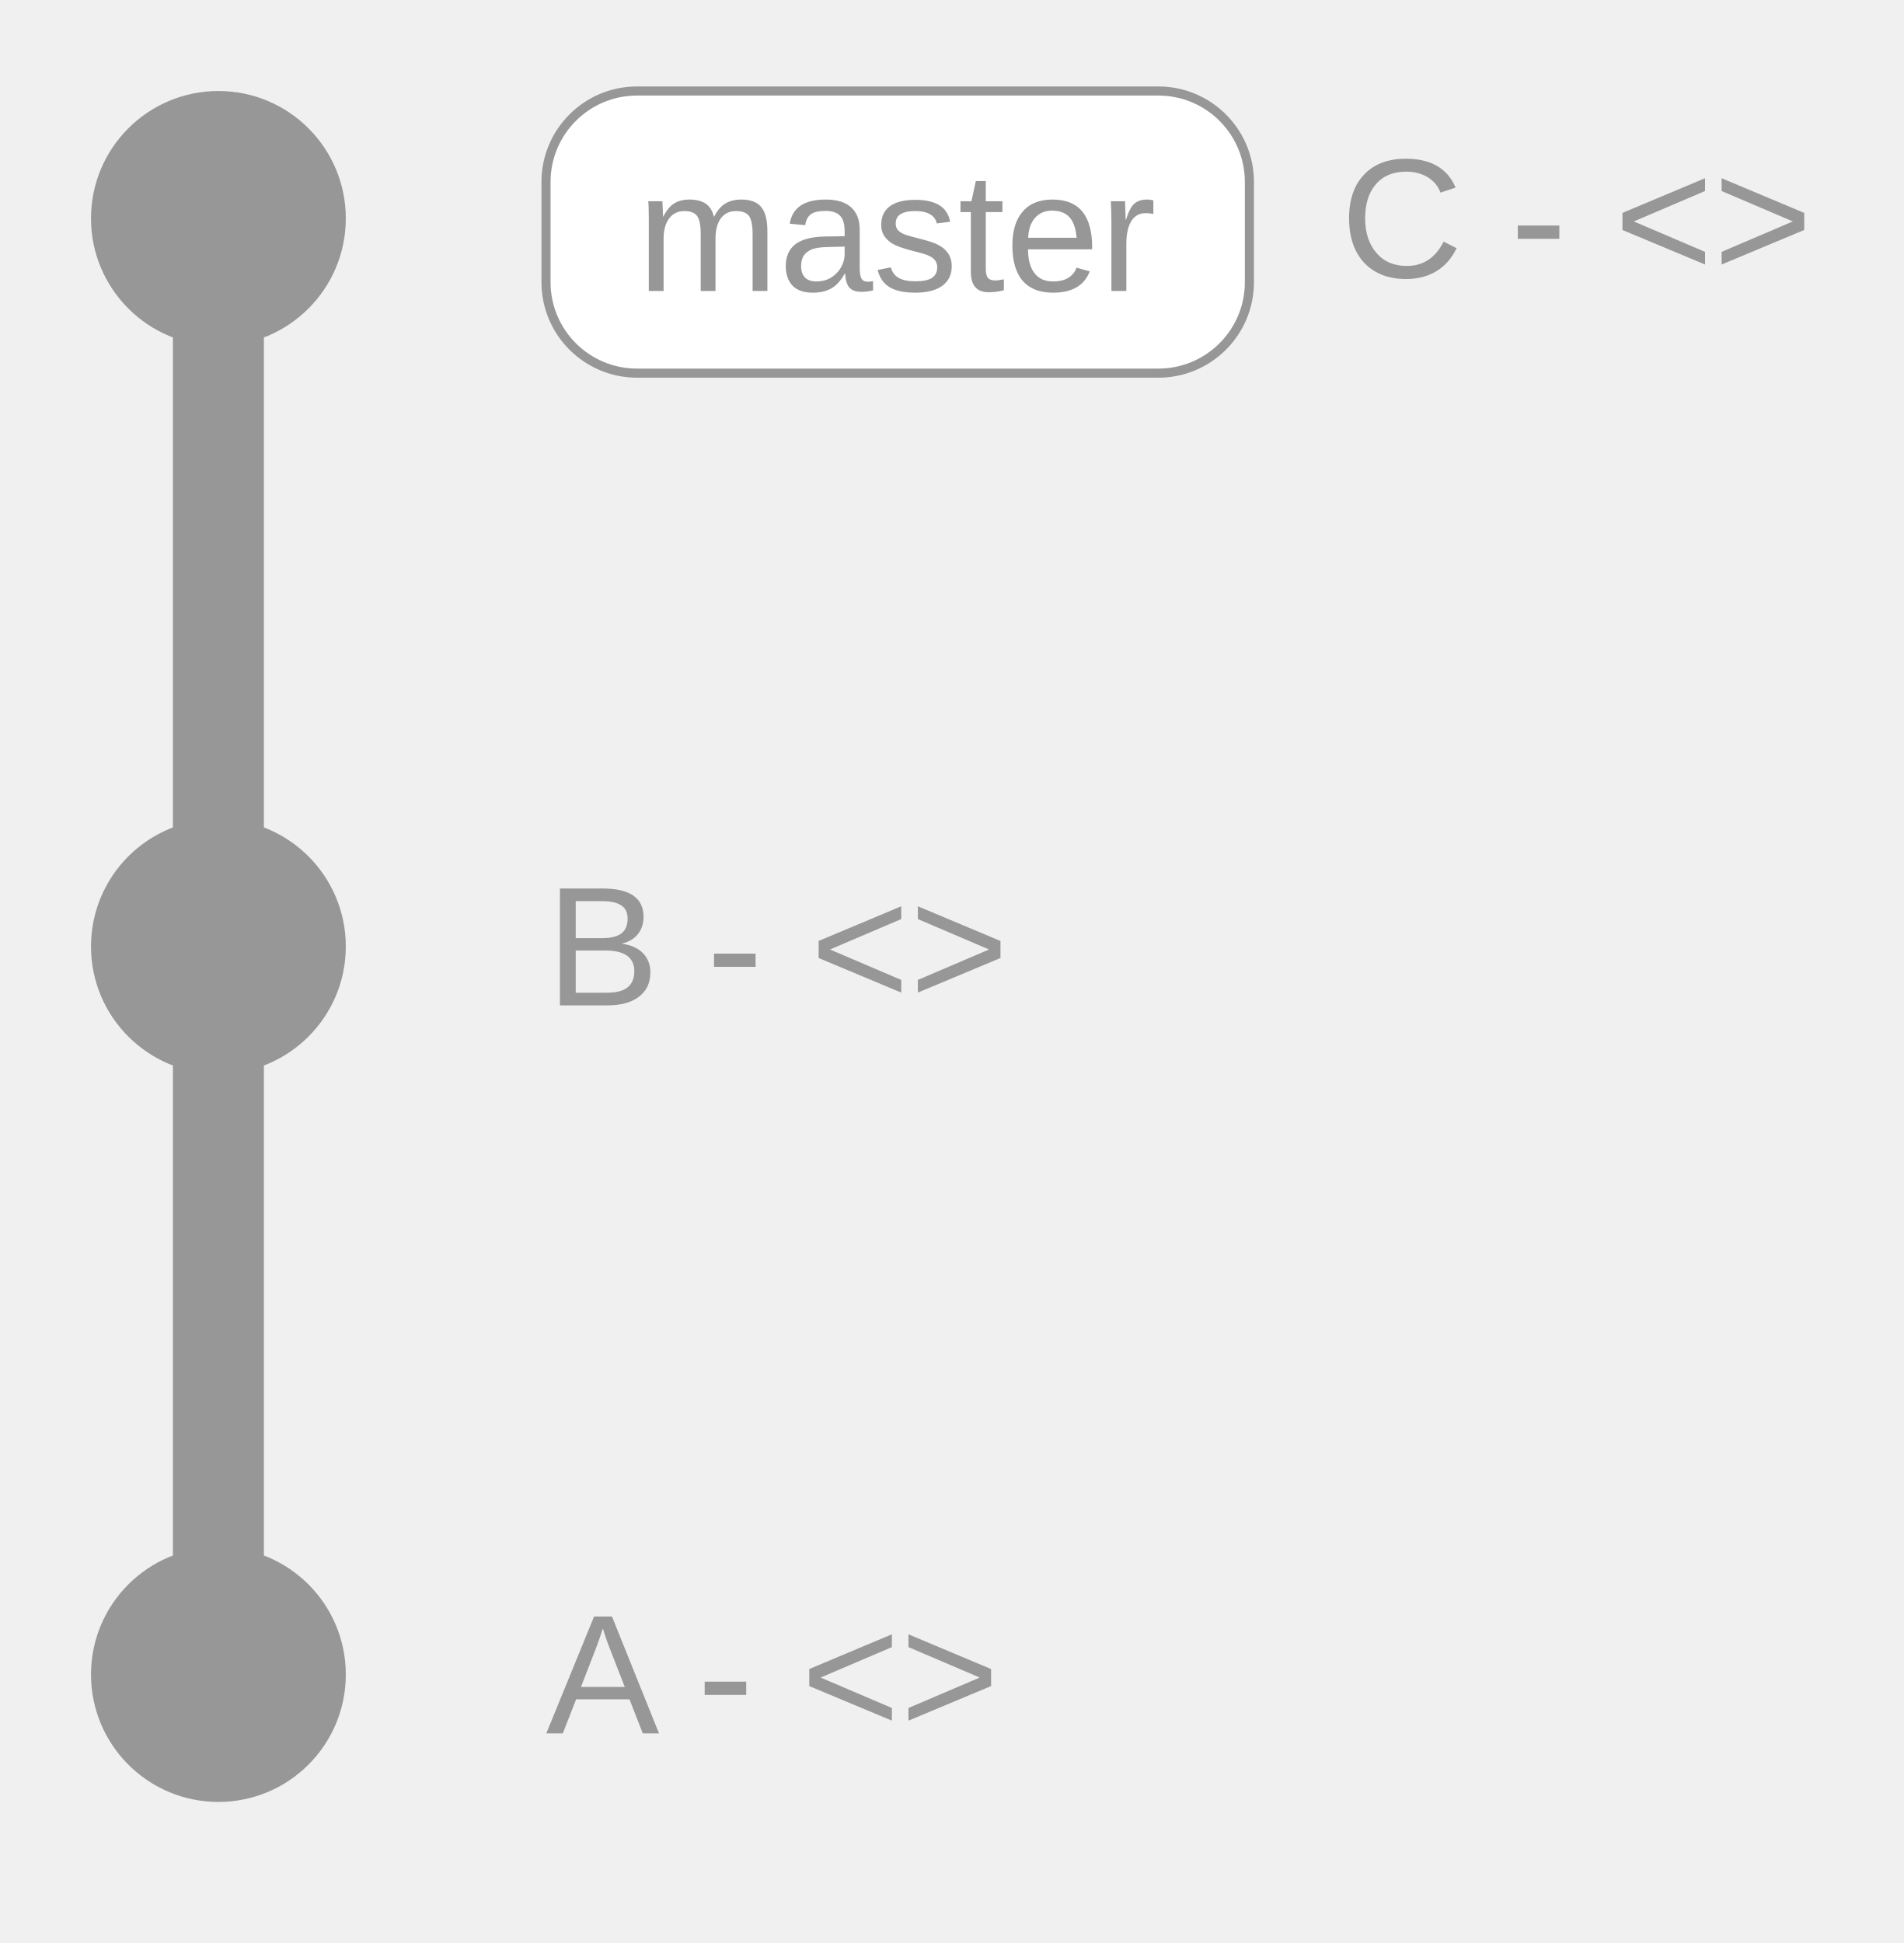
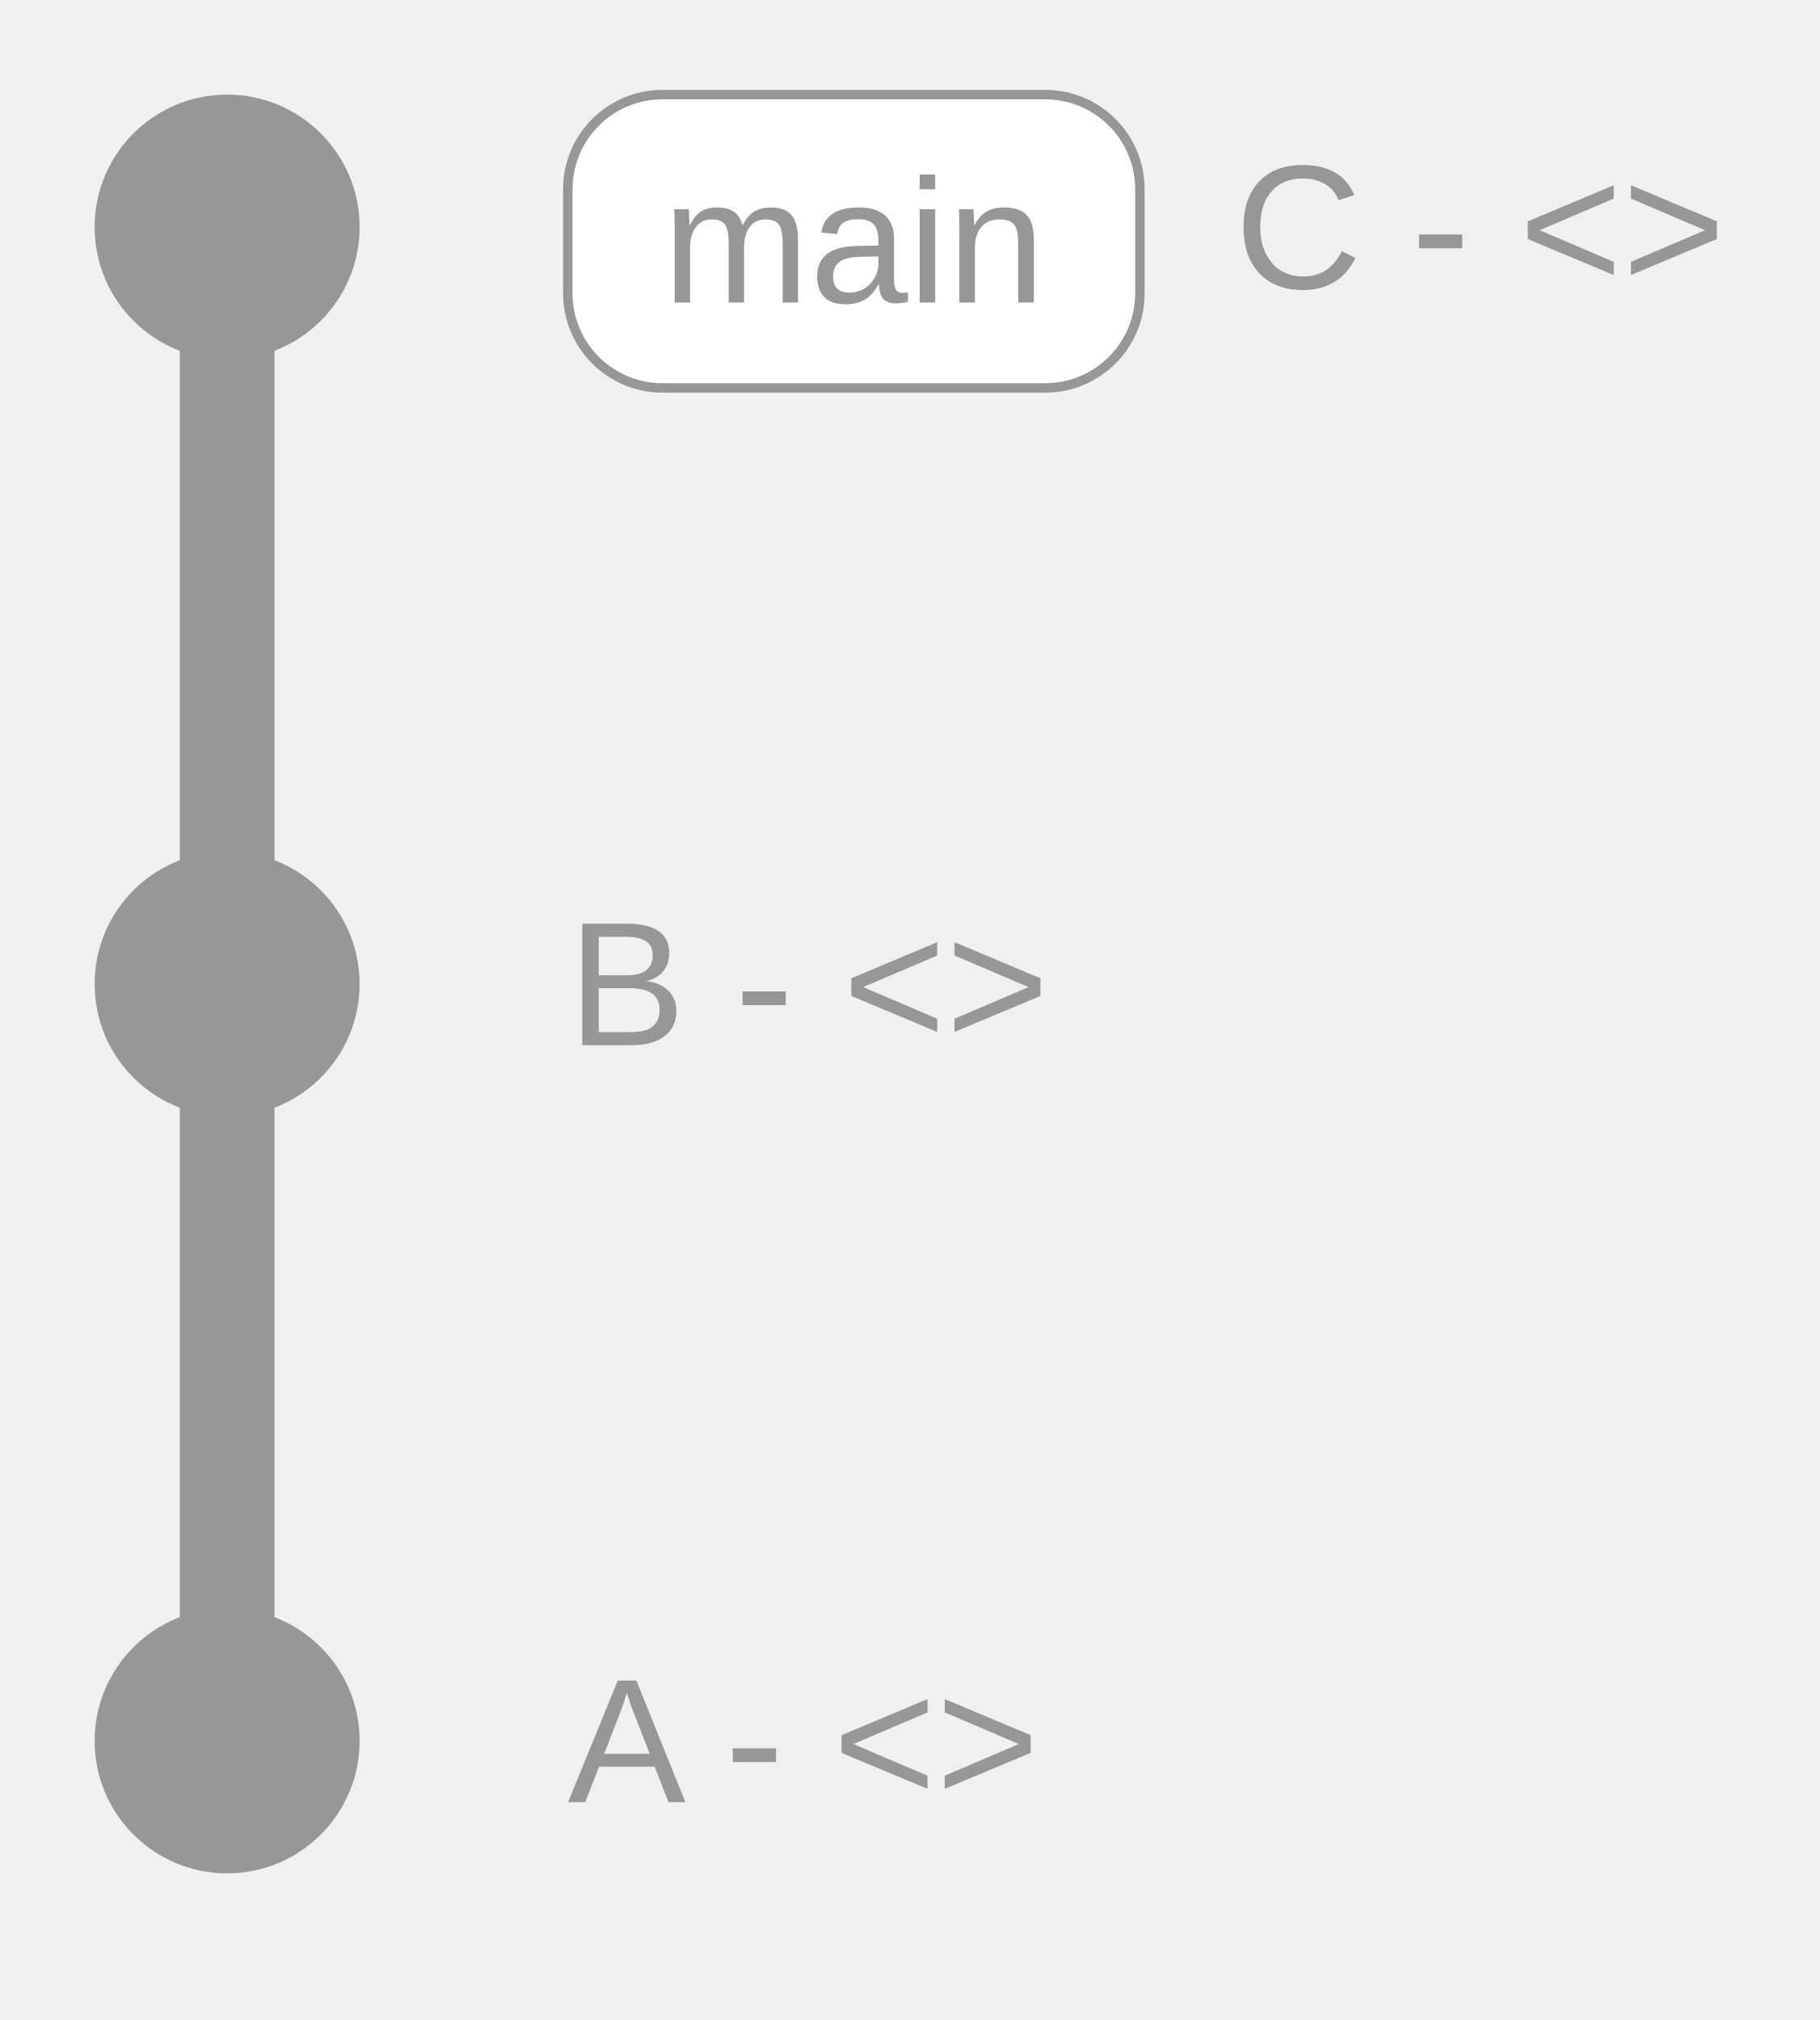
- <svg xmlns="http://www.w3.org/2000/svg" xmlns:xlink="http://www.w3.org/1999/xlink" width="209.156" height="213.5">
+ <svg xmlns="http://www.w3.org/2000/svg" xmlns:xlink="http://www.w3.org/1999/xlink" width="192.313" height="213.5">
  <path d="M24 184v-80-80" fill="transparent" stroke="#979797" stroke-width="10" />
  <g transform="translate(10 170)">
    <defs>
      <clipPath id="b">
        <use href="#a" xlink:href="#a" />
      </clipPath>
      <circle cx="14" cy="14" r="14" id="a" fill="#979797" />
    </defs>
    <use href="#a" xlink:href="#a" clip-path="url(#b)" stroke-width="0" />
  </g>
  <text alignment-baseline="central" dominant-baseline="central" fill="#979797" style="font:14pt Arial" transform="translate(60 184)">
        A - &lt;&gt;
    </text>
  <g transform="translate(10 90)">
    <defs>
      <clipPath id="d">
        <use href="#c" xlink:href="#c" />
      </clipPath>
      <circle cx="14" cy="14" r="14" id="c" fill="#979797" />
    </defs>
    <use href="#c" xlink:href="#c" clip-path="url(#d)" stroke-width="0" />
  </g>
  <text alignment-baseline="central" dominant-baseline="central" fill="#979797" style="font:14pt Arial" transform="translate(60 104)">
        B - &lt;&gt;
    </text>
  <g>
    <g transform="translate(10 10)">
      <defs>
        <clipPath id="f">
          <use href="#e" xlink:href="#e" />
        </clipPath>
        <circle cx="14" cy="14" r="14" id="e" fill="#979797" />
      </defs>
      <use href="#e" xlink:href="#e" clip-path="url(#f)" stroke-width="0" />
    </g>
-     <text alignment-baseline="central" dominant-baseline="central" fill="#979797" style="font:14pt Arial" transform="translate(147.297 24)">
+     <text alignment-baseline="central" dominant-baseline="central" fill="#979797" style="font:14pt Arial" transform="translate(130.453 24)">
            C - &lt;&gt;
        </text>
    <g transform="translate(60 10)">
-       <rect width="77.297" height="31" rx="10" fill="#fff" stroke="#979797" />
+       <rect width="60.453" height="31" rx="10" fill="#fff" stroke="#979797" />
      <text alignment-baseline="central" dominant-baseline="central" fill="#979797" style="font:14pt Arial" x="10" y="15.5">
-                 master
+                 main
            </text>
    </g>
  </g>
</svg>
